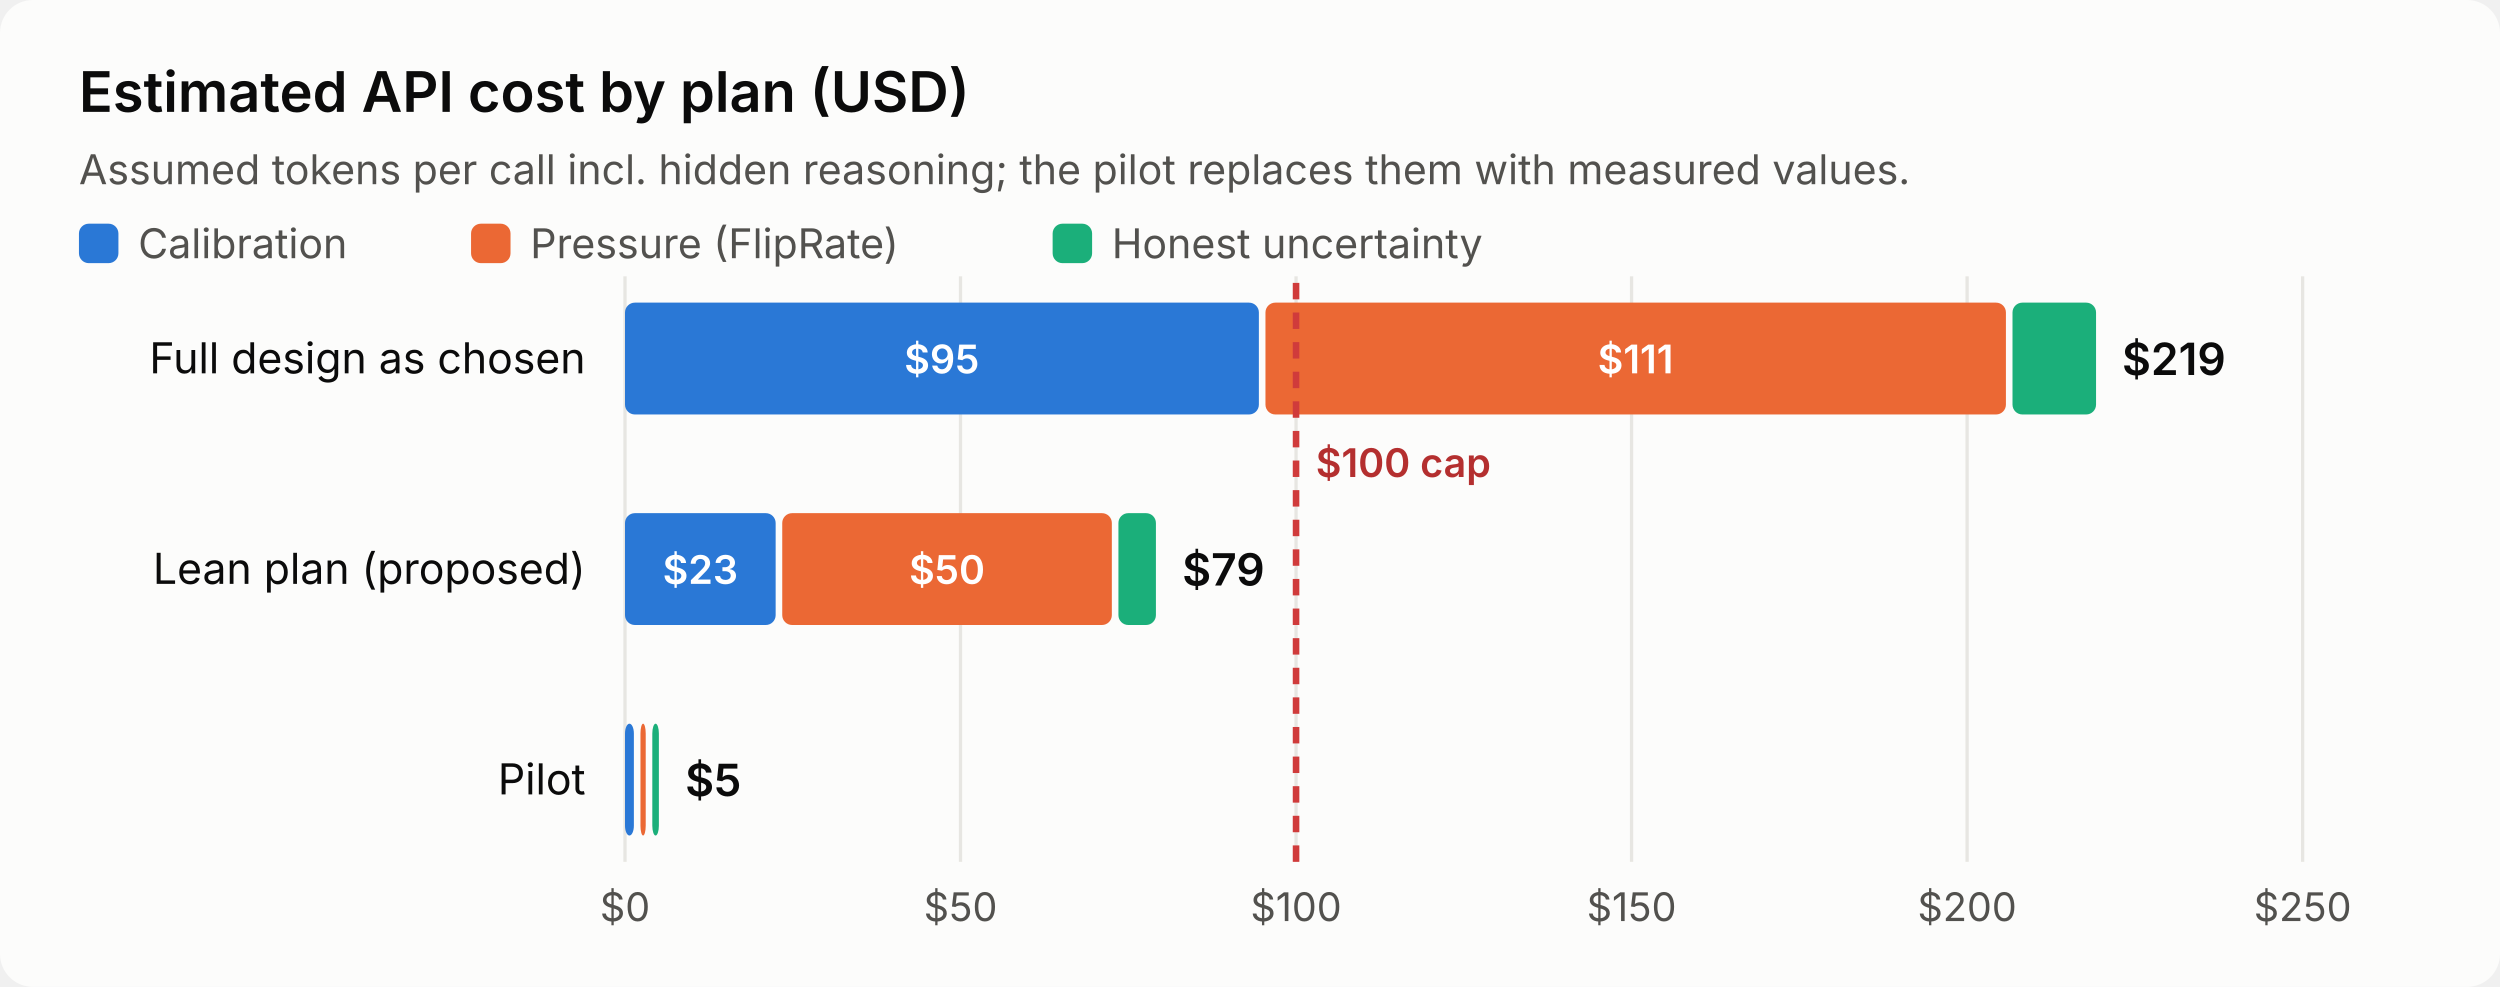
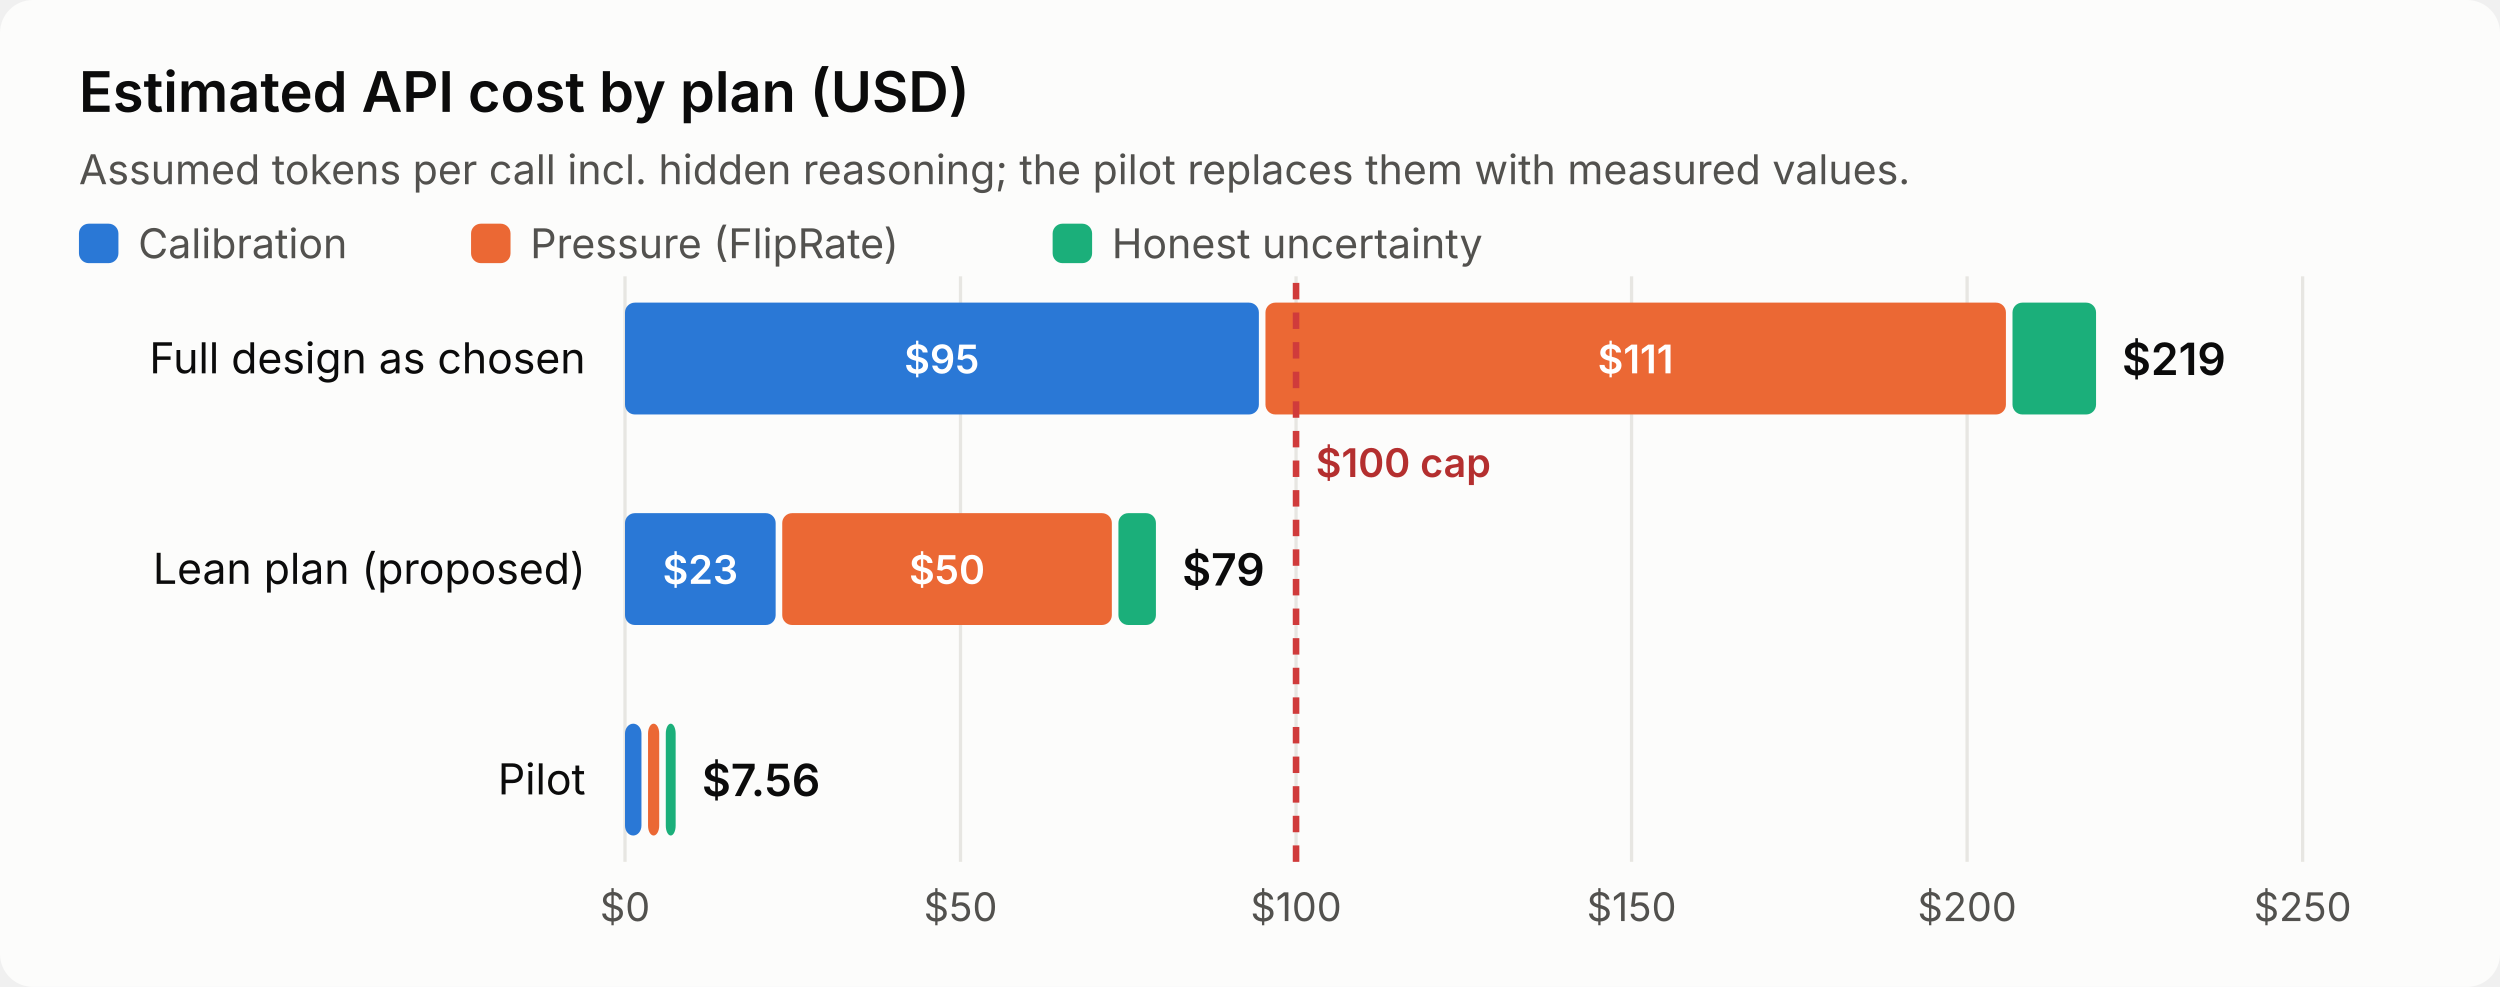
<svg xmlns="http://www.w3.org/2000/svg" viewBox="0 0 760 300" width="760" height="300" font-family="Inter, Segoe UI, Helvetica, Arial, sans-serif" role="img" aria-labelledby="t d">
  <rect width="760" height="300" rx="10" fill="#fcfcfb" />
  <text x="24" y="34" font-size="17" font-weight="600" fill="#0b0b0b">Estimated API cost by plan (USD)</text>
  <text x="24" y="56" font-size="12.5" fill="#52514e">Assumed tokens per call incl. hidden reasoning; the pilot replaces them with measured values.</text>
  <rect x="24" y="68" width="12" height="12" rx="3" fill="#2a78d6" />
  <text x="42" y="78.5" font-size="12.5" fill="#52514e">Calibration</text>
  <rect x="143.2" y="68" width="12" height="12" rx="3" fill="#eb6834" />
  <text x="161.2" y="78.5" font-size="12.5" fill="#52514e">Pressure (FlipRate)</text>
  <rect x="320.0" y="68" width="12" height="12" rx="3" fill="#1baf7a" />
  <text x="338.0" y="78.5" font-size="12.5" fill="#52514e">Honest uncertainty</text>
  <line x1="190.0" y1="84" x2="190.0" y2="262" stroke="#e7e6e2" stroke-width="1" />
  <text x="190.0" y="280" font-size="12" fill="#52514e" text-anchor="middle">$0</text>
  <line x1="292.0" y1="84" x2="292.0" y2="262" stroke="#e7e6e2" stroke-width="1" />
  <text x="292.0" y="280" font-size="12" fill="#52514e" text-anchor="middle">$50</text>
  <line x1="394.0" y1="84" x2="394.0" y2="262" stroke="#e7e6e2" stroke-width="1" />
  <text x="394.0" y="280" font-size="12" fill="#52514e" text-anchor="middle">$100</text>
  <line x1="496.0" y1="84" x2="496.0" y2="262" stroke="#e7e6e2" stroke-width="1" />
  <text x="496.0" y="280" font-size="12" fill="#52514e" text-anchor="middle">$150</text>
  <line x1="598.0" y1="84" x2="598.0" y2="262" stroke="#e7e6e2" stroke-width="1" />
  <text x="598.0" y="280" font-size="12" fill="#52514e" text-anchor="middle">$200</text>
  <line x1="700.0" y1="84" x2="700.0" y2="262" stroke="#e7e6e2" stroke-width="1" />
  <text x="700.0" y="280" font-size="12" fill="#52514e" text-anchor="middle">$250</text>
  <text x="178" y="113.5" font-size="13" fill="#0b0b0b" text-anchor="end">Full design as chosen</text>
  <rect x="190.0" y="92" width="192.7" height="34" rx="3" fill="#2a78d6" />
  <text x="286.3" y="113.5" font-size="12" fill="#ffffff" font-weight="600" text-anchor="middle">$95</text>
  <rect x="384.7" y="92" width="225.1" height="34" rx="3" fill="#eb6834" />
  <text x="497.2" y="113.5" font-size="12" fill="#ffffff" font-weight="600" text-anchor="middle">$111</text>
  <rect x="611.8" y="92" width="25.4" height="34" rx="3" fill="#1baf7a" />
  <text x="645.1" y="114.0" font-size="13.5" font-weight="600" fill="#0b0b0b">$219</text>
  <text x="178" y="177.5" font-size="13" fill="#0b0b0b" text-anchor="end">Lean plan (proposed)</text>
  <rect x="190.0" y="156" width="45.8" height="34" rx="3" fill="#2a78d6" />
  <text x="212.9" y="177.5" font-size="12" fill="#ffffff" font-weight="600" text-anchor="middle">$23</text>
  <rect x="237.8" y="156" width="100.2" height="34" rx="3" fill="#eb6834" />
  <text x="287.9" y="177.5" font-size="12" fill="#ffffff" font-weight="600" text-anchor="middle">$50</text>
  <rect x="340.0" y="156" width="11.4" height="34" rx="3" fill="#1baf7a" />
  <text x="359.4" y="178.0" font-size="13.5" font-weight="600" fill="#0b0b0b">$79</text>
  <text x="178" y="241.5" font-size="13" fill="#0b0b0b" text-anchor="end">Pilot</text>
-   <rect x="190.0" y="220" width="2.7" height="34" rx="3" fill="#2a78d6" />
-   <rect x="194.7" y="220" width="1.6" height="34" rx="3" fill="#eb6834" />
-   <rect x="198.3" y="220" width="2.0" height="34" rx="3" fill="#1baf7a" />
-   <text x="208.3" y="242.0" font-size="13.5" font-weight="600" fill="#0b0b0b">$5</text>
+   <rect x="190.0" y="220" width="5.0" height="34" rx="3" fill="#2a78d6" />
+   <rect x="197.0" y="220" width="3.4" height="34" rx="3" fill="#eb6834" />
+   <rect x="202.4" y="220" width="3.0" height="34" rx="3" fill="#1baf7a" />
+   <text x="213.4" y="242.0" font-size="13.5" font-weight="600" fill="#0b0b0b">$7.56</text>
  <line x1="394.0" y1="86" x2="394.0" y2="264" stroke="#d03b3b" stroke-width="2" stroke-dasharray="5 4" />
  <text x="400.0" y="145" font-size="12" font-weight="600" fill="#b42f2f">$100 cap</text>
</svg>
